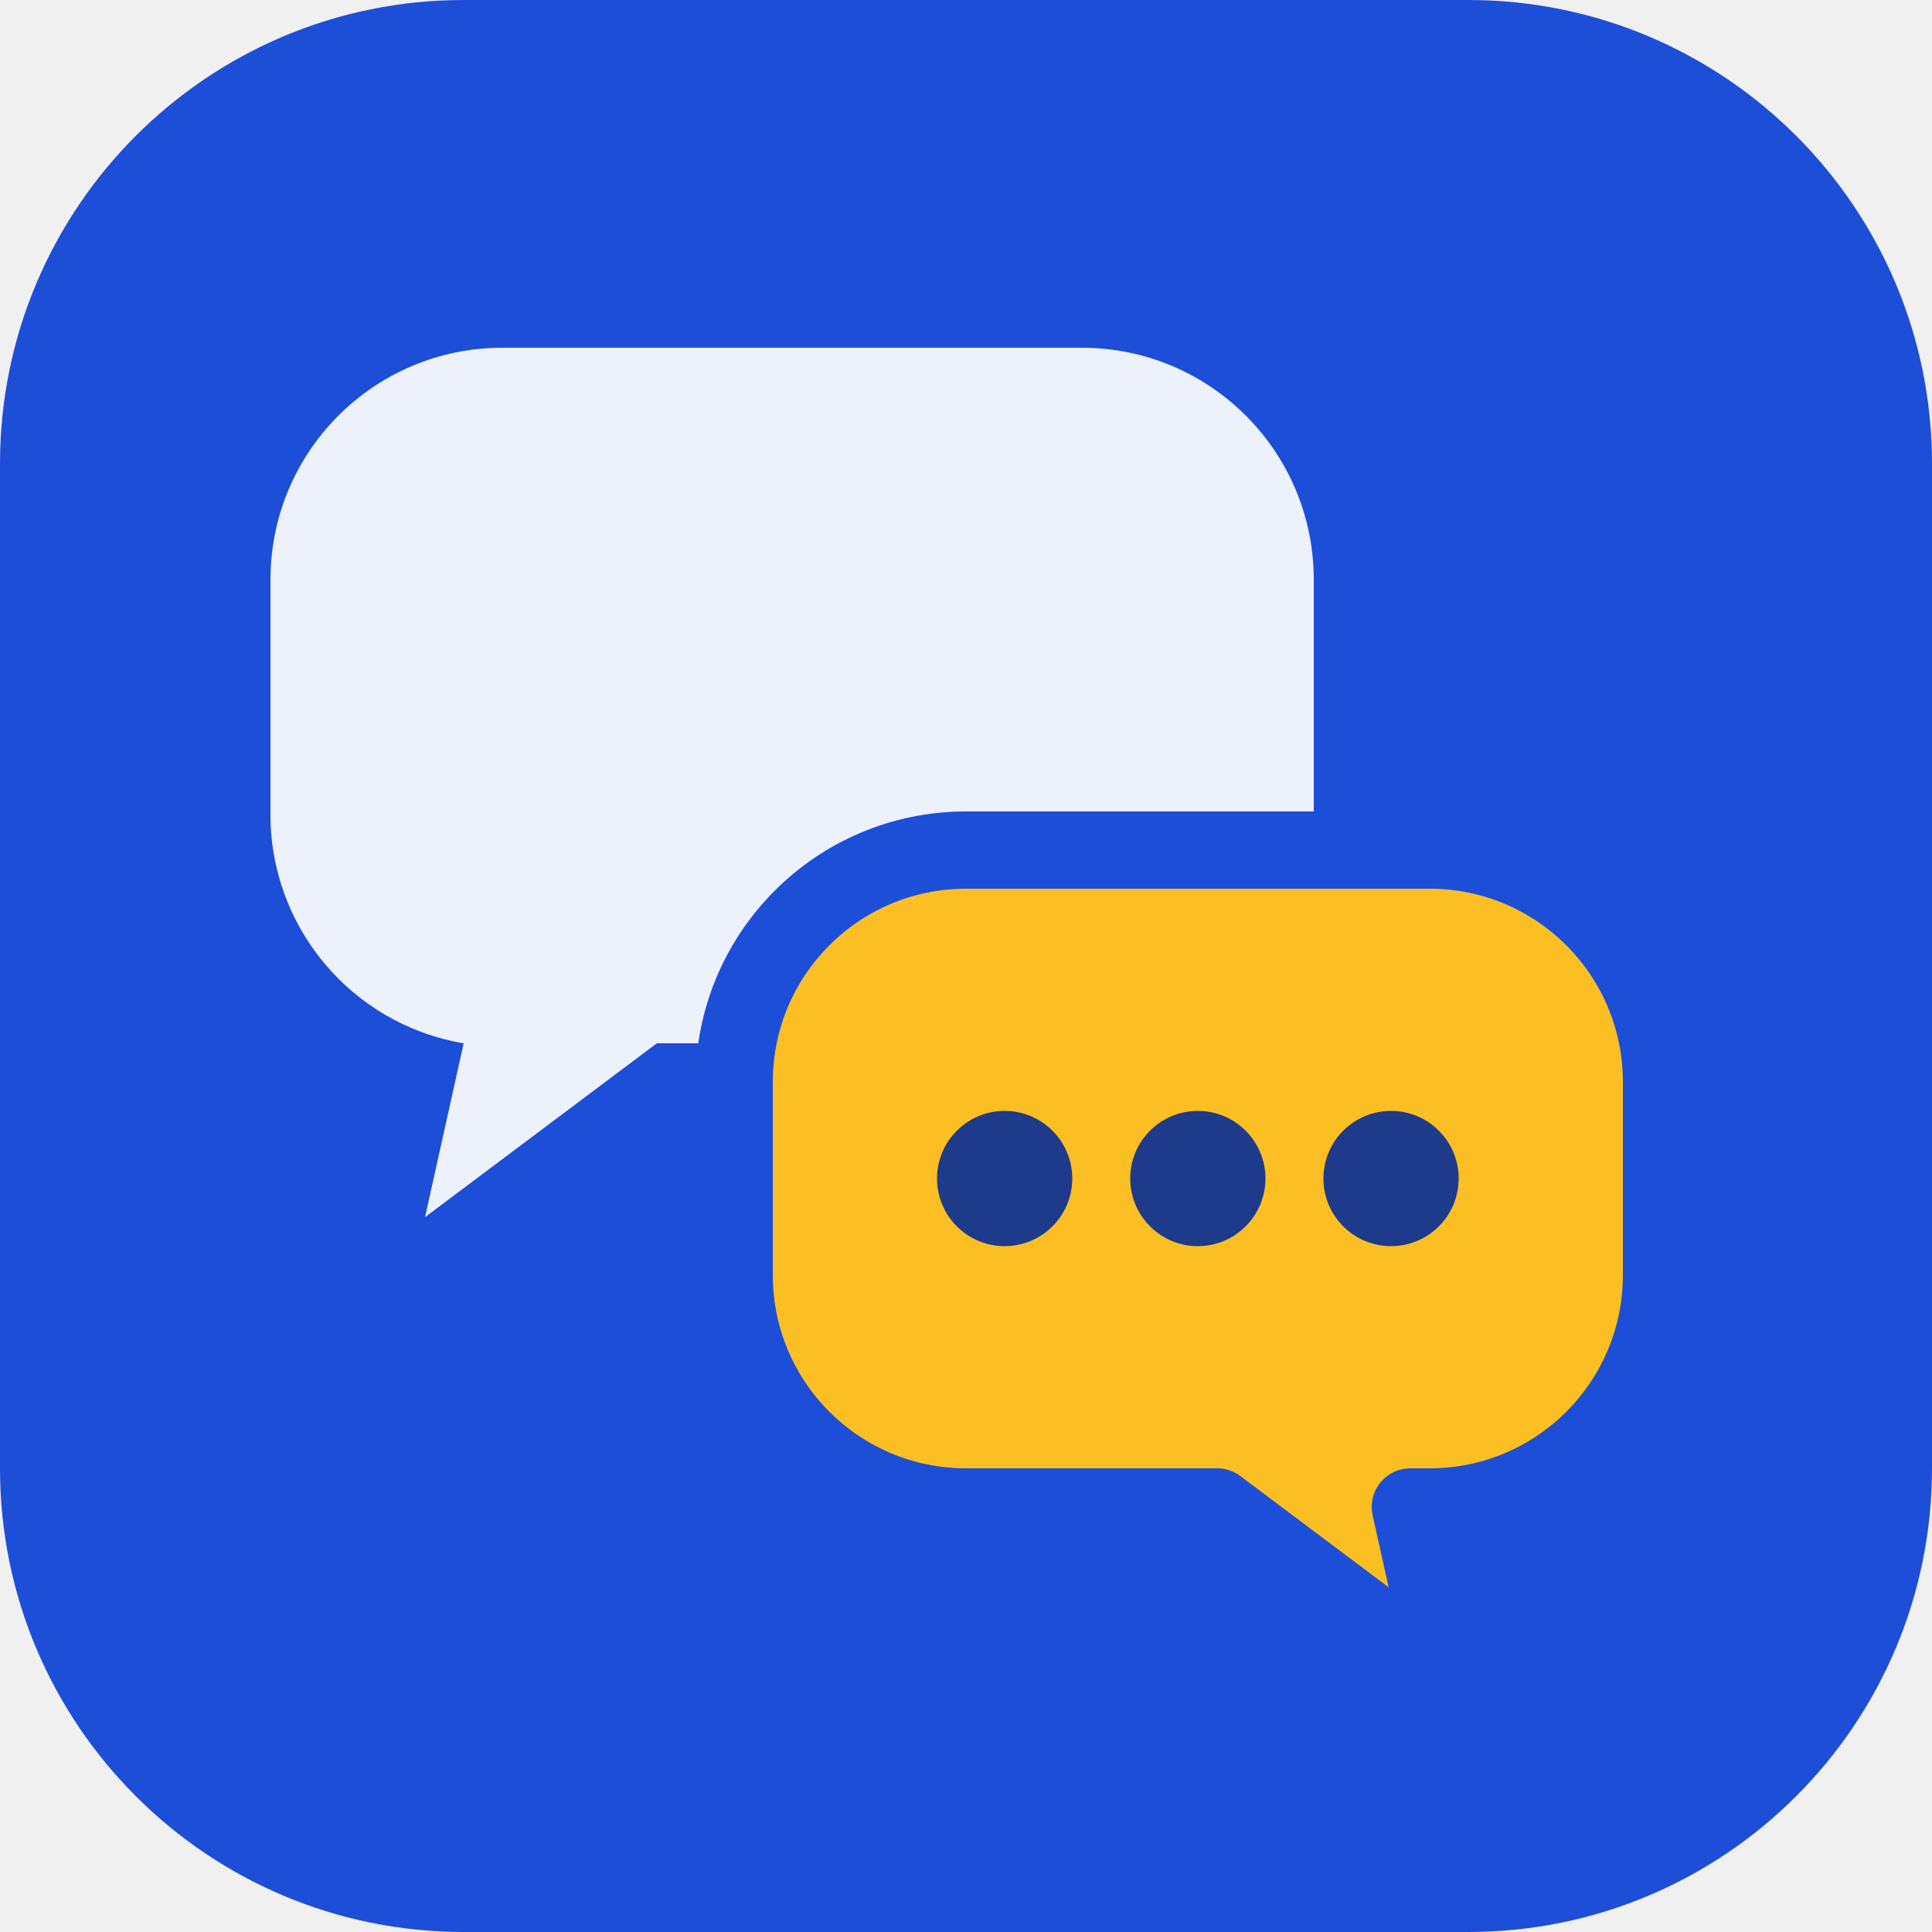
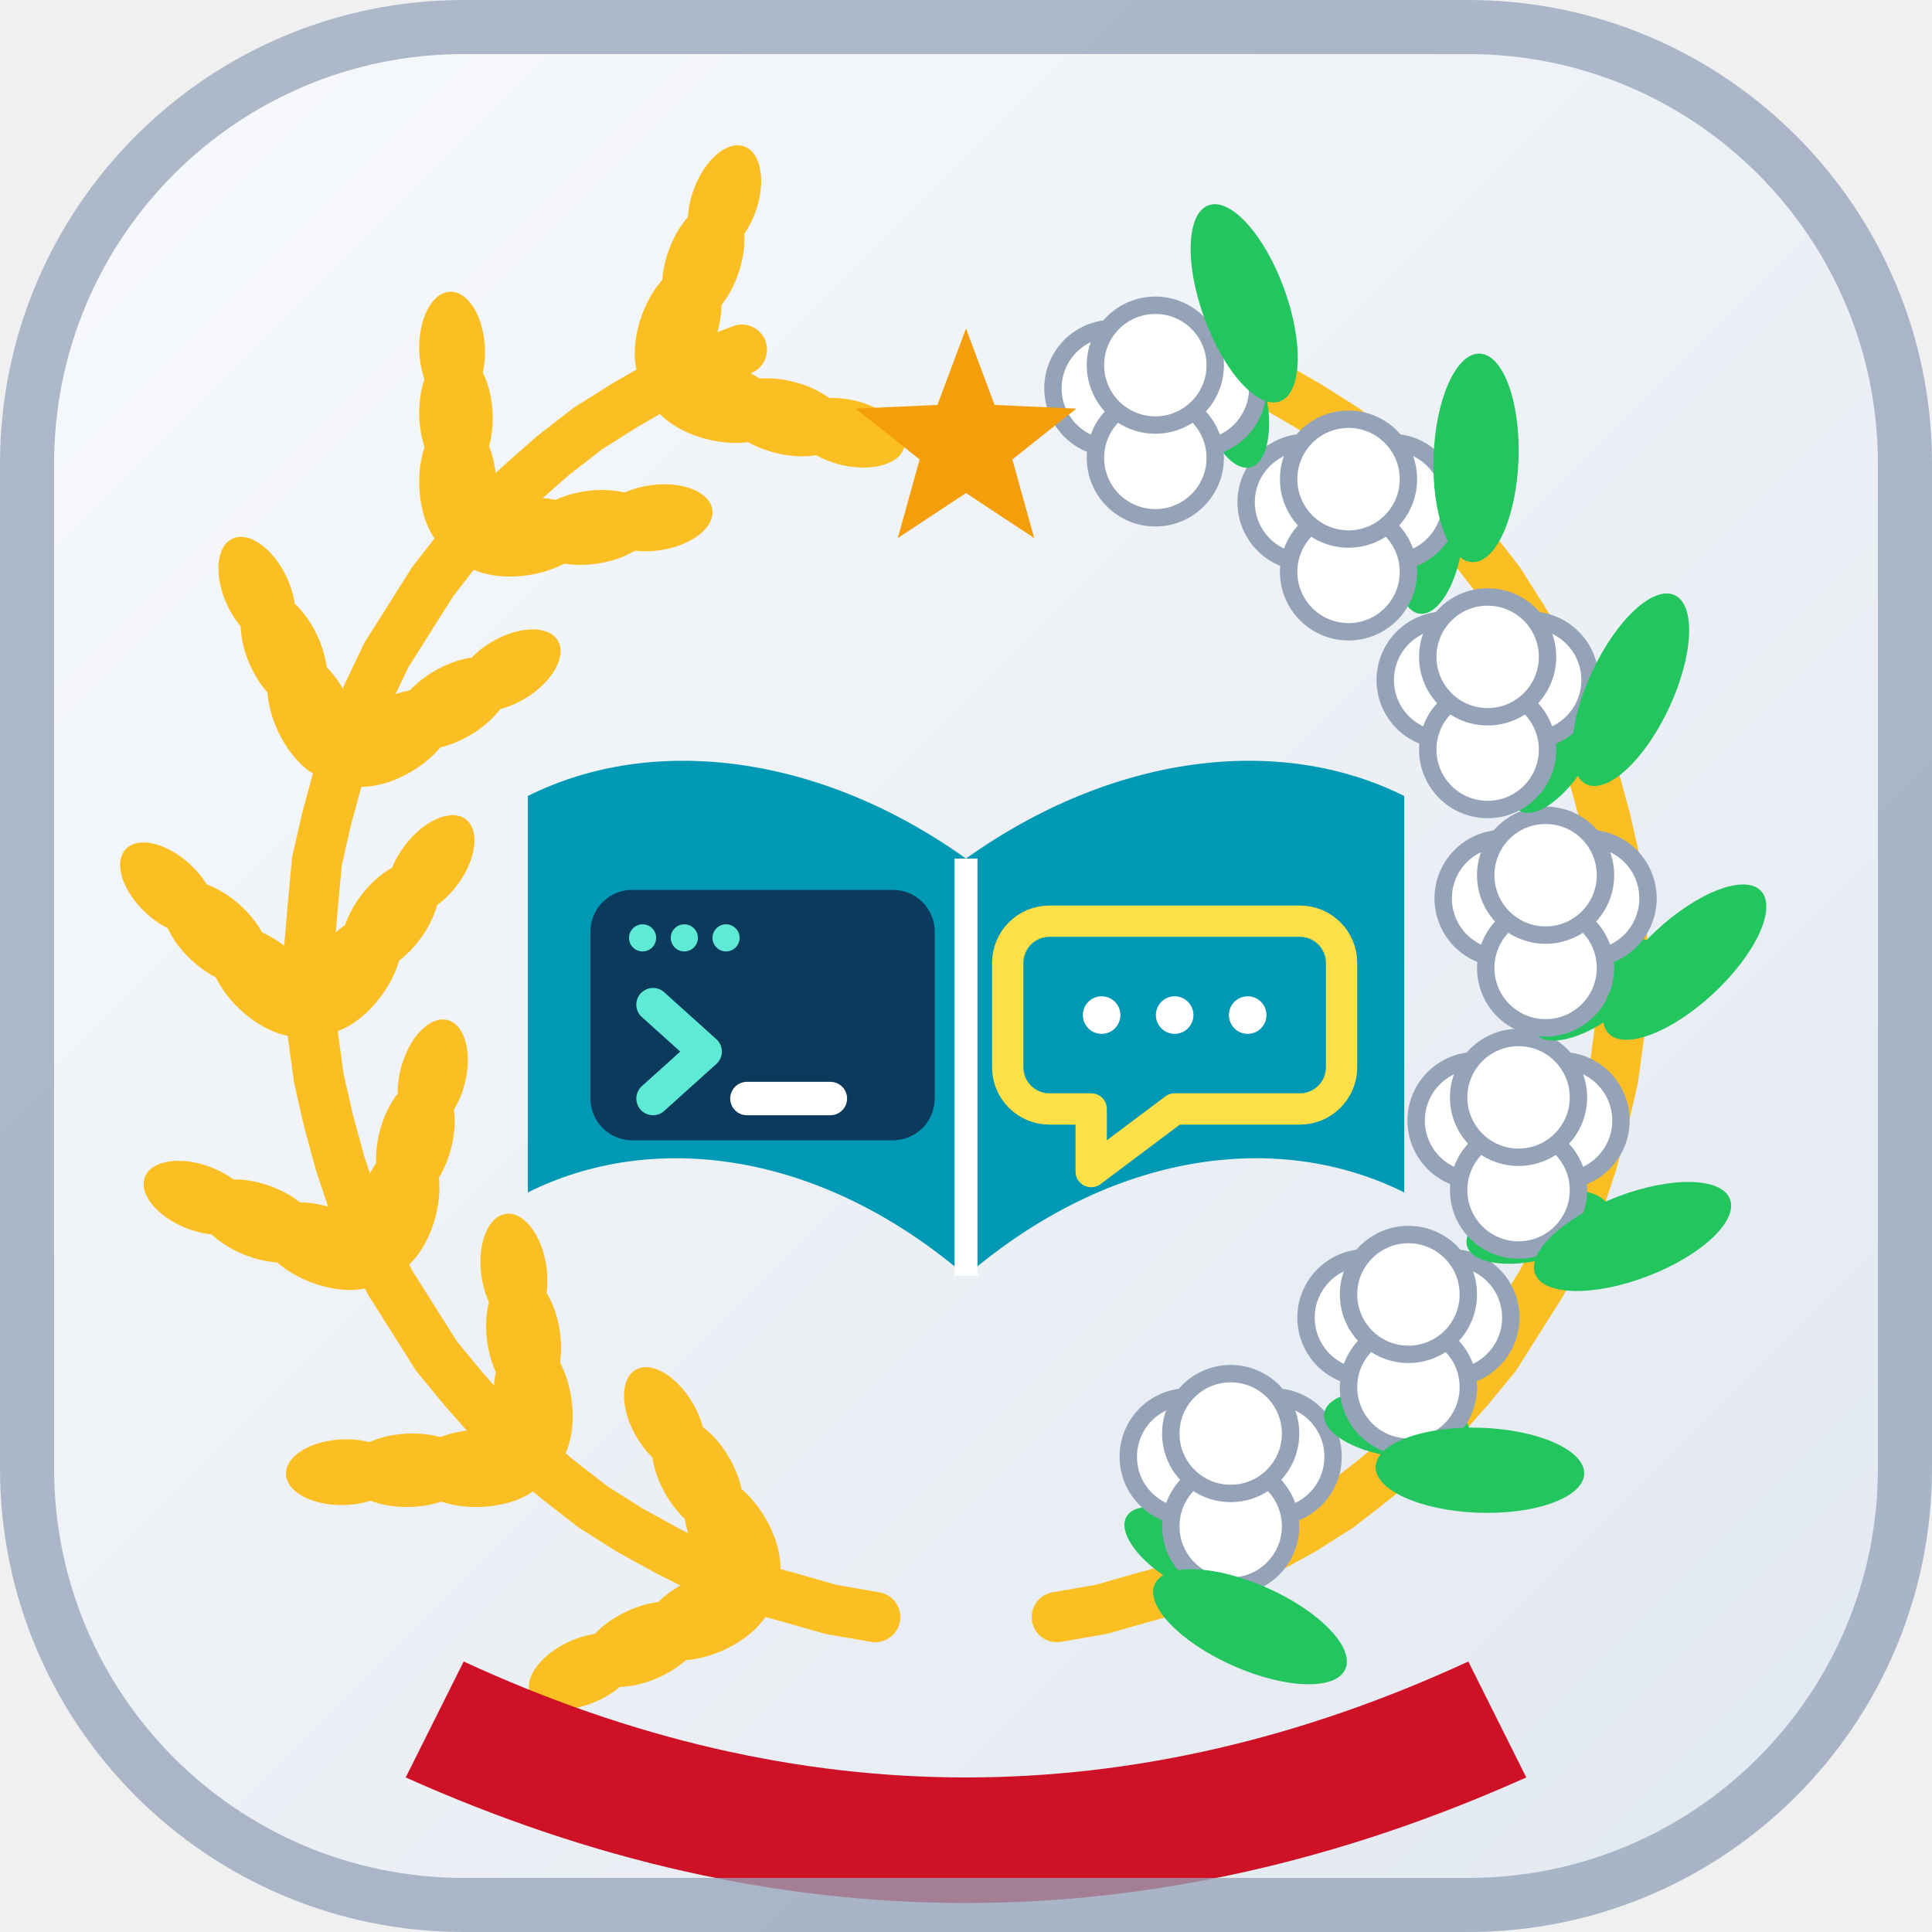
- <svg xmlns="http://www.w3.org/2000/svg" viewBox="0 0 100 100" width="100" height="100">
-   <rect width="100" height="100" rx="24" fill="#1d4ed8" />
-   <path d="M26 18h30a12 12 0 0 1 12 12v12a12 12 0 0 1-12 12H34l-12 9 2-9a12 12 0 0 1-10-12V30a12 12 0 0 1 12-12z" fill="#ffffff" fill-opacity="0.92" />
-   <path d="M50 44h24a12 12 0 0 1 12 12v10a12 12 0 0 1-12 12h-1l2 9-12-9H50a12 12 0 0 1-12-12V56a12 12 0 0 1 12-12z" fill="#fbbf24" stroke="#1d4ed8" stroke-width="4" stroke-linejoin="round" />
-   <g fill="#1e3a8a">
-     <circle cx="52" cy="61" r="3.5" />
-     <circle cx="62" cy="61" r="3.5" />
-     <circle cx="72" cy="61" r="3.5" />
+ <svg xmlns="http://www.w3.org/2000/svg" viewBox="0 0 100 100" width="100%" height="100%">
+   <defs>
+     <linearGradient id="h6001" x1="0" y1="0" x2="1" y2="1">
+       <stop offset="0" stop-color="#f8fafc" />
+       <stop offset="1" stop-color="#e2e8f0" />
+     </linearGradient>
+     <clipPath id="c6001">
+       <rect width="100" height="100" rx="24" />
+     </clipPath>
+   </defs>
+   <g clip-path="url(#c6001)">
+     <rect width="100" height="100" fill="url(#h6001)" />
+     <path d="M45.3,83.7 L43.0,83.3 L40.9,82.7 L38.7,82.1 L36.6,81.3 L34.6,80.3 L32.6,79.2 L30.7,78.0 L28.9,76.6 L27.2,75.2 L25.5,73.6 L24.0,71.9 L22.6,70.2 L21.4,68.3 L20.2,66.4 L19.2,64.4 L18.3,62.3 L17.6,60.2 L17.0,58.0 L16.5,55.8 L16.2,53.6 L16.0,51.3 L16.0,49.1 L16.2,46.8 L16.4,44.6 L16.9,42.4 L17.5,40.2 L18.2,38.0 L19.0,36.0 L20.0,33.9 L21.2,32.0 L22.4,30.1 L23.8,28.3 L25.3,26.6 L26.9,25.1 L28.6,23.6 L30.4,22.2 L32.3,21.0 L34.2,19.9 L36.3,18.9 L38.4,18.1" fill="none" stroke="#fbbf24" stroke-width="2.6" stroke-linecap="round" />
+     <ellipse cx="37.9" cy="79.6" rx="3.6" ry="2.0" fill="#fbbf24" transform="rotate(240 37.9 79.6)" />
+     <ellipse cx="36.1" cy="76.4" rx="3.4" ry="1.9" fill="#fbbf24" transform="rotate(240 36.1 76.4)" />
+     <ellipse cx="34.4" cy="73.5" rx="3.0" ry="1.7" fill="#fbbf24" transform="rotate(240 34.4 73.5)" />
+     <ellipse cx="36.6" cy="83.6" rx="3.6" ry="2.0" fill="#fbbf24" transform="rotate(156 36.6 83.6)" />
+     <ellipse cx="33.3" cy="85.1" rx="3.4" ry="1.9" fill="#fbbf24" transform="rotate(156 33.3 85.1)" />
+     <ellipse cx="30.2" cy="86.5" rx="3.0" ry="1.7" fill="#fbbf24" transform="rotate(156 30.2 86.5)" />
+     <ellipse cx="27.6" cy="72.7" rx="3.6" ry="2.0" fill="#fbbf24" transform="rotate(262 27.6 72.7)" />
+     <ellipse cx="27.1" cy="69.2" rx="3.4" ry="1.9" fill="#fbbf24" transform="rotate(262 27.1 69.2)" />
+     <ellipse cx="26.6" cy="65.8" rx="3.0" ry="1.7" fill="#fbbf24" transform="rotate(262 26.6 65.8)" />
+     <ellipse cx="24.8" cy="76.0" rx="3.6" ry="2.0" fill="#fbbf24" transform="rotate(178 24.8 76.0)" />
+     <ellipse cx="21.2" cy="76.1" rx="3.4" ry="1.9" fill="#fbbf24" transform="rotate(178 21.2 76.1)" />
+     <ellipse cx="17.8" cy="76.2" rx="3.0" ry="1.7" fill="#fbbf24" transform="rotate(178 17.8 76.2)" />
+     <ellipse cx="20.6" cy="62.5" rx="3.6" ry="2.0" fill="#fbbf24" transform="rotate(285 20.6 62.5)" />
+     <ellipse cx="21.5" cy="59.0" rx="3.4" ry="1.9" fill="#fbbf24" transform="rotate(285 21.5 59.0)" />
+     <ellipse cx="22.4" cy="55.7" rx="3.0" ry="1.7" fill="#fbbf24" transform="rotate(285 22.4 55.7)" />
+     <ellipse cx="16.8" cy="64.5" rx="3.6" ry="2.0" fill="#fbbf24" transform="rotate(201 16.8 64.5)" />
+     <ellipse cx="13.4" cy="63.2" rx="3.4" ry="1.9" fill="#fbbf24" transform="rotate(201 13.4 63.2)" />
+     <ellipse cx="10.3" cy="62.0" rx="3.0" ry="1.7" fill="#fbbf24" transform="rotate(201 10.3 62.0)" />
+     <ellipse cx="18.1" cy="50.4" rx="3.6" ry="2.0" fill="#fbbf24" transform="rotate(307 18.1 50.4)" />
+     <ellipse cx="20.2" cy="47.5" rx="3.4" ry="1.9" fill="#fbbf24" transform="rotate(307 20.2 47.5)" />
+     <ellipse cx="22.3" cy="44.8" rx="3.0" ry="1.7" fill="#fbbf24" transform="rotate(307 22.3 44.8)" />
+     <ellipse cx="13.8" cy="50.8" rx="3.6" ry="2.0" fill="#fbbf24" transform="rotate(223 13.8 50.8)" />
+     <ellipse cx="11.2" cy="48.3" rx="3.4" ry="1.9" fill="#fbbf24" transform="rotate(223 11.2 48.3)" />
+     <ellipse cx="8.7" cy="46.0" rx="3.0" ry="1.7" fill="#fbbf24" transform="rotate(223 8.7 46.0)" />
+     <ellipse cx="20.3" cy="38.2" rx="3.6" ry="2.0" fill="#fbbf24" transform="rotate(329 20.3 38.2)" />
+     <ellipse cx="23.4" cy="36.4" rx="3.4" ry="1.9" fill="#fbbf24" transform="rotate(329 23.4 36.4)" />
+     <ellipse cx="26.3" cy="34.7" rx="3.0" ry="1.7" fill="#fbbf24" transform="rotate(329 26.3 34.7)" />
+     <ellipse cx="16.2" cy="37.0" rx="3.6" ry="2.0" fill="#fbbf24" transform="rotate(245 16.2 37.0)" />
+     <ellipse cx="14.7" cy="33.7" rx="3.4" ry="1.9" fill="#fbbf24" transform="rotate(245 14.7 33.7)" />
+     <ellipse cx="13.3" cy="30.6" rx="3.0" ry="1.7" fill="#fbbf24" transform="rotate(245 13.3 30.6)" />
+     <ellipse cx="27.0" cy="27.8" rx="3.6" ry="2.0" fill="#fbbf24" transform="rotate(352 27.0 27.8)" />
+     <ellipse cx="30.6" cy="27.3" rx="3.4" ry="1.9" fill="#fbbf24" transform="rotate(352 30.6 27.3)" />
+     <ellipse cx="33.9" cy="26.8" rx="3.0" ry="1.7" fill="#fbbf24" transform="rotate(352 33.9 26.8)" />
+     <ellipse cx="23.7" cy="25.1" rx="3.6" ry="2.0" fill="#fbbf24" transform="rotate(268 23.7 25.1)" />
+     <ellipse cx="23.6" cy="21.5" rx="3.4" ry="1.9" fill="#fbbf24" transform="rotate(268 23.6 21.5)" />
+     <ellipse cx="23.4" cy="18.1" rx="3.0" ry="1.7" fill="#fbbf24" transform="rotate(268 23.4 18.1)" />
+     <ellipse cx="37.1" cy="20.8" rx="3.6" ry="2.0" fill="#fbbf24" transform="rotate(374 37.1 20.8)" />
+     <ellipse cx="40.6" cy="21.6" rx="3.4" ry="1.9" fill="#fbbf24" transform="rotate(374 40.6 21.6)" />
+     <ellipse cx="43.9" cy="22.4" rx="3.0" ry="1.7" fill="#fbbf24" transform="rotate(374 43.9 22.4)" />
+     <ellipse cx="35.1" cy="17.0" rx="3.6" ry="2.0" fill="#fbbf24" transform="rotate(290 35.1 17.0)" />
+     <ellipse cx="36.4" cy="13.6" rx="3.4" ry="1.9" fill="#fbbf24" transform="rotate(290 36.4 13.6)" />
+     <ellipse cx="37.5" cy="10.4" rx="3.0" ry="1.7" fill="#fbbf24" transform="rotate(290 37.5 10.4)" />
+     <g transform="translate(100 0) scale(-1 1)">
+       <path d="M45.3,83.7 L43.0,83.3 L40.9,82.7 L38.7,82.1 L36.6,81.3 L34.6,80.3 L32.6,79.2 L30.7,78.0 L28.9,76.6 L27.2,75.2 L25.5,73.6 L24.0,71.9 L22.6,70.2 L21.4,68.3 L20.2,66.4 L19.2,64.4 L18.3,62.3 L17.6,60.2 L17.0,58.0 L16.5,55.8 L16.2,53.6 L16.0,51.3 L16.0,49.1 L16.2,46.8 L16.4,44.6 L16.9,42.4 L17.5,40.2 L18.2,38.0 L19.0,36.0 L20.0,33.9 L21.2,32.0 L22.4,30.1 L23.8,28.3 L25.3,26.6 L26.9,25.1 L28.6,23.6 L30.4,22.2 L32.3,21.0 L34.2,19.9 L36.3,18.9 L38.4,18.1" fill="none" stroke="#fbbf24" stroke-width="2.6" stroke-linecap="round" />
+       <ellipse cx="38.4" cy="80.4" rx="3.8" ry="1.7" fill="#22c55e" transform="rotate(330 38.4 80.4)" />
+       <circle cx="34.1" cy="75.4" r="3.1" fill="#fff" stroke="#94a3b8" stroke-width="0.9" />
+       <circle cx="38.5" cy="75.4" r="3.1" fill="#fff" stroke="#94a3b8" stroke-width="0.9" />
+       <circle cx="36.3" cy="79.0" r="3.1" fill="#fff" stroke="#94a3b8" stroke-width="0.9" />
+       <circle cx="36.3" cy="74.2" r="3.1" fill="#fff" stroke="#94a3b8" stroke-width="0.9" />
+       <ellipse cx="35.3" cy="84.2" rx="5.4" ry="2.2" fill="#22c55e" transform="rotate(156 35.3 84.2)" />
+       <ellipse cx="27.7" cy="73.7" rx="3.8" ry="1.7" fill="#22c55e" transform="rotate(352 27.7 73.7)" />
+       <circle cx="24.9" cy="68.2" r="3.1" fill="#fff" stroke="#94a3b8" stroke-width="0.9" />
+       <circle cx="29.3" cy="68.2" r="3.1" fill="#fff" stroke="#94a3b8" stroke-width="0.9" />
+       <circle cx="27.1" cy="71.8" r="3.1" fill="#fff" stroke="#94a3b8" stroke-width="0.9" />
+       <circle cx="27.1" cy="67.0" r="3.1" fill="#fff" stroke="#94a3b8" stroke-width="0.9" />
+       <ellipse cx="23.4" cy="76.1" rx="5.4" ry="2.2" fill="#22c55e" transform="rotate(178 23.4 76.1)" />
+       <ellipse cx="20.4" cy="63.5" rx="3.8" ry="1.7" fill="#22c55e" transform="rotate(375 20.4 63.5)" />
+       <circle cx="19.2" cy="58.0" r="3.1" fill="#fff" stroke="#94a3b8" stroke-width="0.9" />
+       <circle cx="23.6" cy="58.0" r="3.1" fill="#fff" stroke="#94a3b8" stroke-width="0.9" />
+       <circle cx="21.4" cy="61.6" r="3.1" fill="#fff" stroke="#94a3b8" stroke-width="0.9" />
+       <circle cx="21.4" cy="56.8" r="3.1" fill="#fff" stroke="#94a3b8" stroke-width="0.9" />
+       <ellipse cx="15.5" cy="64.0" rx="5.4" ry="2.2" fill="#22c55e" transform="rotate(201 15.5 64.0)" />
+       <ellipse cx="17.5" cy="51.2" rx="3.8" ry="1.7" fill="#22c55e" transform="rotate(397 17.5 51.2)" />
+       <circle cx="17.8" cy="46.5" r="3.1" fill="#fff" stroke="#94a3b8" stroke-width="0.9" />
+       <circle cx="22.2" cy="46.5" r="3.1" fill="#fff" stroke="#94a3b8" stroke-width="0.9" />
+       <circle cx="20.0" cy="50.1" r="3.1" fill="#fff" stroke="#94a3b8" stroke-width="0.9" />
+       <circle cx="20.0" cy="45.3" r="3.1" fill="#fff" stroke="#94a3b8" stroke-width="0.9" />
+       <ellipse cx="12.8" cy="49.8" rx="5.4" ry="2.2" fill="#22c55e" transform="rotate(223 12.8 49.8)" />
+       <ellipse cx="19.4" cy="38.7" rx="3.8" ry="1.7" fill="#22c55e" transform="rotate(419 19.4 38.7)" />
+       <circle cx="20.8" cy="35.2" r="3.1" fill="#fff" stroke="#94a3b8" stroke-width="0.9" />
+       <circle cx="25.2" cy="35.2" r="3.1" fill="#fff" stroke="#94a3b8" stroke-width="0.9" />
+       <circle cx="23.0" cy="38.8" r="3.1" fill="#fff" stroke="#94a3b8" stroke-width="0.9" />
+       <circle cx="23.0" cy="34.0" r="3.1" fill="#fff" stroke="#94a3b8" stroke-width="0.9" />
+       <ellipse cx="15.6" cy="35.7" rx="5.4" ry="2.2" fill="#22c55e" transform="rotate(245 15.6 35.7)" />
+       <ellipse cx="26.0" cy="28.0" rx="3.8" ry="1.7" fill="#22c55e" transform="rotate(442 26.0 28.0)" />
+       <circle cx="28.0" cy="26.0" r="3.1" fill="#fff" stroke="#94a3b8" stroke-width="0.9" />
+       <circle cx="32.4" cy="26.0" r="3.1" fill="#fff" stroke="#94a3b8" stroke-width="0.9" />
+       <circle cx="30.2" cy="29.6" r="3.1" fill="#fff" stroke="#94a3b8" stroke-width="0.9" />
+       <circle cx="30.2" cy="24.8" r="3.1" fill="#fff" stroke="#94a3b8" stroke-width="0.9" />
+       <ellipse cx="23.6" cy="23.7" rx="5.4" ry="2.2" fill="#22c55e" transform="rotate(268 23.6 23.7)" />
+       <ellipse cx="36.2" cy="20.5" rx="3.8" ry="1.7" fill="#22c55e" transform="rotate(464 36.2 20.5)" />
+       <circle cx="38.0" cy="20.1" r="3.1" fill="#fff" stroke="#94a3b8" stroke-width="0.9" />
+       <circle cx="42.4" cy="20.1" r="3.1" fill="#fff" stroke="#94a3b8" stroke-width="0.9" />
+       <circle cx="40.2" cy="23.7" r="3.1" fill="#fff" stroke="#94a3b8" stroke-width="0.9" />
+       <circle cx="40.2" cy="18.9" r="3.1" fill="#fff" stroke="#94a3b8" stroke-width="0.9" />
+       <ellipse cx="35.6" cy="15.7" rx="5.4" ry="2.2" fill="#22c55e" transform="rotate(290 35.6 15.7)" />
+     </g>
+     <g transform="translate(50 52) scale(.54) translate(-50 -52)">
+       <path d="M50 78C36 66 20 64 8 70V32C20 26 36 28 50 38z" fill="#0099B5" />
+       <path d="M50 78C64 66 80 64 92 70V32C80 26 64 28 50 38z" fill="#0099B5" />
+       <path d="M50 38V78" stroke="#fff" stroke-width="2.2" />
+       <rect x="14" y="41" width="33" height="24" rx="4" fill="#0b3a5c" />
+       <g fill="#5eead4">
+         <circle cx="19" cy="45.6" r="1.3" />
+         <circle cx="23" cy="45.6" r="1.3" />
+         <circle cx="27" cy="45.6" r="1.3" />
+       </g>
+       <g fill="none" stroke="#5eead4" stroke-linecap="round" stroke-linejoin="round" stroke-width="3.2">
+         <path d="M20 52L25 56.5L20 61" />
+         <path d="M29 61H37" stroke="#fff" />
+       </g>
+       <path d="M58 44h24a4 4 0 0 1 4 4v10a4 4 0 0 1-4 4H70l-8 6v-6h-4a4 4 0 0 1-4-4V48a4 4 0 0 1 4-4z" fill="none" stroke="#fde047" stroke-width="3" stroke-linejoin="round" />
+       <circle cx="63" cy="53" r="1.8" fill="#fff" />
+       <circle cx="70" cy="53" r="1.8" fill="#fff" />
+       <circle cx="77" cy="53" r="1.8" fill="#fff" />
+     </g>
+     <polygon points="50.00,17.00 51.48,20.96 55.71,21.15 52.40,23.78 53.53,27.85 50.00,25.52 46.47,27.85 47.60,23.78 44.29,21.15 48.52,20.96" fill="#f59e0b" />
+     <path d="M24 86Q50 98 76 86L79 92Q50 105 21 92z" fill="#CE1126" />
+     <rect x="1.4" y="1.4" width="97.2" height="97.2" rx="22.6" fill="none" stroke="#94a3b8" stroke-opacity=".75" stroke-width="2.8" />
  </g>
</svg>
